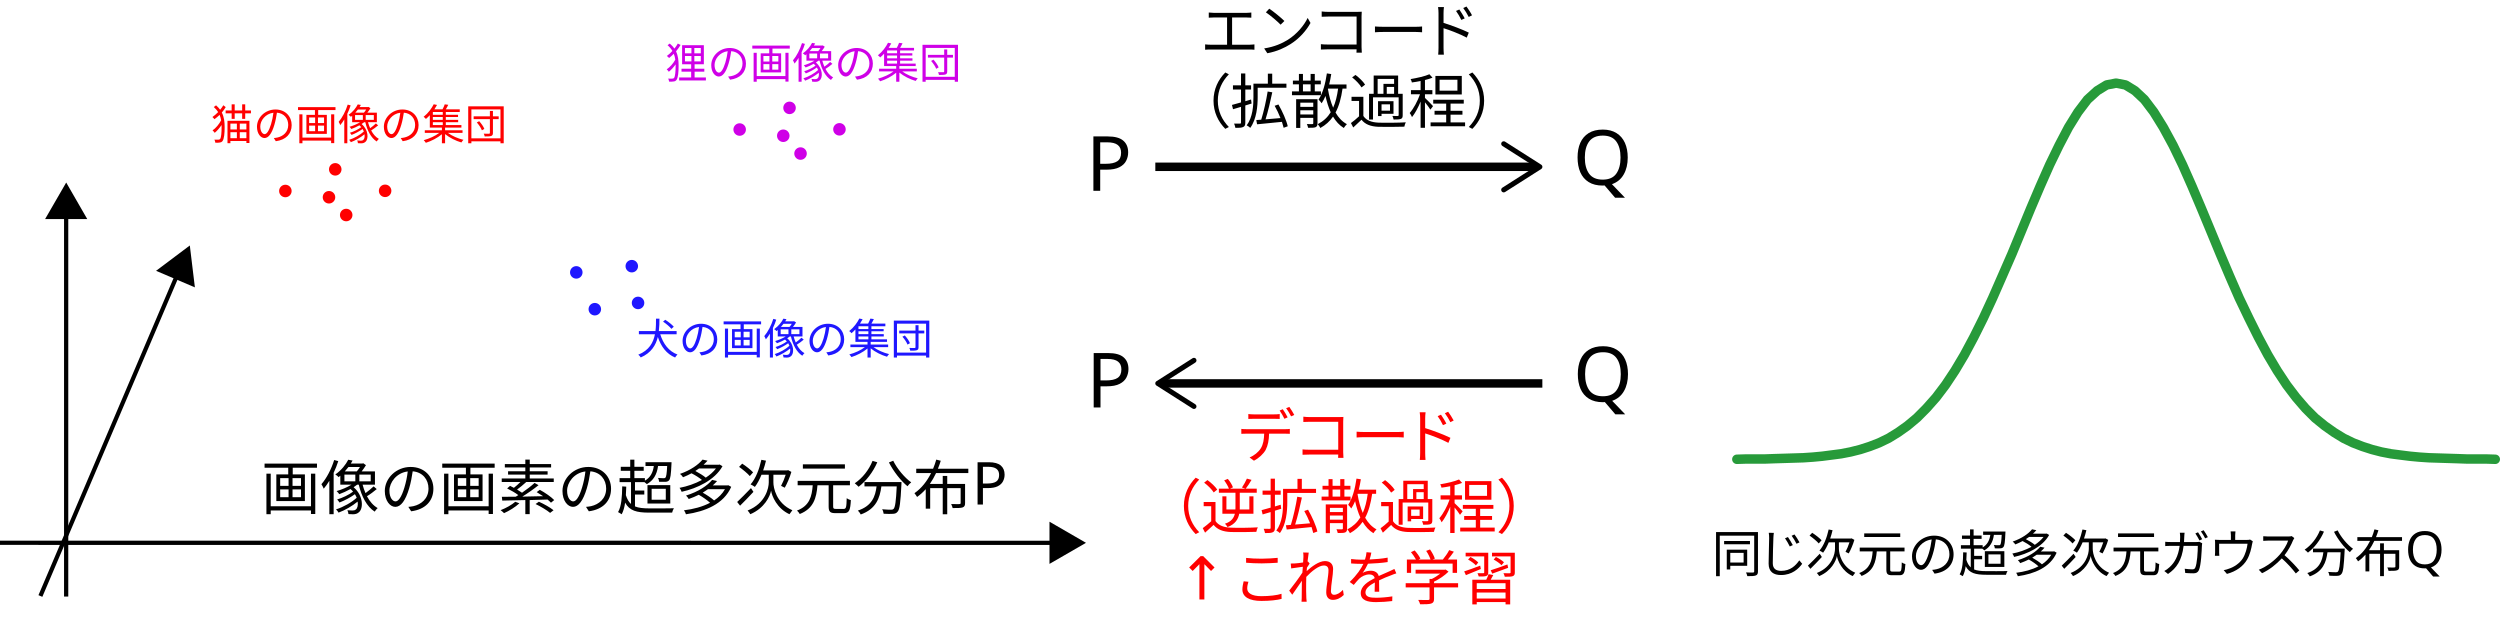
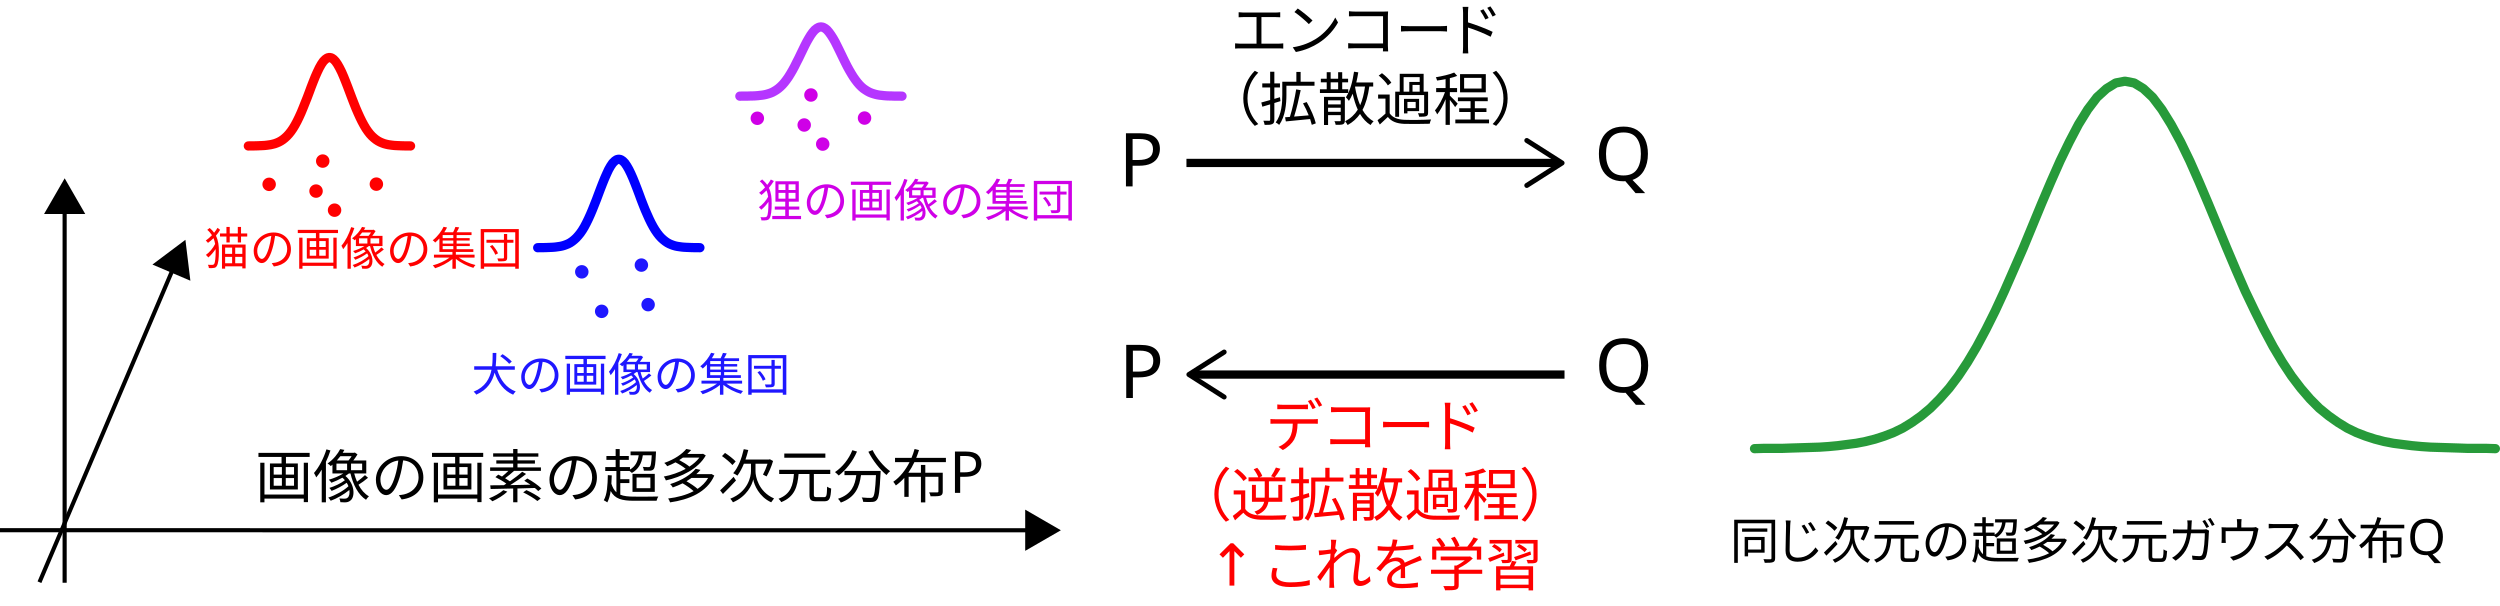
- <svg xmlns="http://www.w3.org/2000/svg" id="_レイヤー_1" data-name="レイヤー 1" viewBox="0 0 590.98 146.46">
+ <svg xmlns="http://www.w3.org/2000/svg" id="_レイヤー_1" data-name="レイヤー 1" viewBox="0 0 604.98 146.46">
  <defs>
    <style>
-       .cls-1, .cls-2, .cls-3 {
+       .cls-1, .cls-2, .cls-3, .cls-4, .cls-5, .cls-6, .cls-7 {
+         font-family: KozGoPr6N-Regular-83pv-RKSJ-H, 'Kozuka Gothic Pr6N';
+       }
+ 
+       .cls-1, .cls-2, .cls-4 {
+         font-size: 11px;
+       }
+ 
+       .cls-1, .cls-8 {
+         fill: #cf00e7;
+       }
+ 
+       .cls-2, .cls-3, .cls-9 {
        fill: red;
      }

-       .cls-1, .cls-4, .cls-5, .cls-6, .cls-7, .cls-3, .cls-8 {
-         font-family: KozGoPr6N-Regular-90ms-RKSJ-H, 'Kozuka Gothic Pr6N';
-       }
- 
-       .cls-1, .cls-6, .cls-7 {
-         font-size: 10px;
-       }
- 
-       .cls-9, .cls-6 {
+       .cls-3, .cls-7 {
+         font-size: 14px;
+       }
+ 
+       .cls-4, .cls-10 {
        fill: #1f17ff;
      }

-       .cls-10, .cls-11, .cls-12 {
+       .cls-11 {
+         stroke: red;
+       }
+ 
+       .cls-11, .cls-12, .cls-13, .cls-14, .cls-15, .cls-16 {
        fill: none;
      }

-       .cls-10, .cls-12 {
-         stroke: #000;
-         stroke-miterlimit: 10;
-       }
- 
-       .cls-13 {
-         letter-spacing: -.03em;
-       }
- 
-       .cls-14 {
-         letter-spacing: -.1em;
-       }
- 
-       .cls-15 {
-         letter-spacing: -.04em;
-       }
- 
-       .cls-16 {
-         letter-spacing: -.13em;
-       }
- 
-       .cls-17 {
-         letter-spacing: -.02em;
-       }
- 
-       .cls-11 {
-         stroke: #279a3a;
+       .cls-11, .cls-12, .cls-14, .cls-16 {
        stroke-linecap: round;
        stroke-linejoin: round;
        stroke-width: 2.24px;
      }

+       .cls-5 {
+         font-size: 12px;
+       }
+ 
+       .cls-6 {
+         font-size: 18px;
+       }
+ 
      .cls-12 {
+         stroke: #279a3a;
+       }
+ 
+       .cls-13, .cls-15 {
+         stroke: #000;
+         stroke-miterlimit: 10;
+       }
+ 
+       .cls-14 {
+         stroke: blue;
+       }
+ 
+       .cls-15 {
        stroke-width: 2px;
      }

+       .cls-17 {
+         letter-spacing: -.48em;
+       }
+ 
      .cls-18 {
+         letter-spacing: -.09em;
+       }
+ 
+       .cls-19 {
+         letter-spacing: -.1em;
+       }
+ 
+       .cls-20 {
+         letter-spacing: -.1em;
+       }
+ 
+       .cls-21 {
+         letter-spacing: -.07em;
+       }
+ 
+       .cls-22 {
+         letter-spacing: -.06em;
+       }
+ 
+       .cls-23 {
+         letter-spacing: -.13em;
+       }
+ 
+       .cls-24 {
+         letter-spacing: -.02em;
+       }
+ 
+       .cls-25 {
+         letter-spacing: -.02em;
+       }
+ 
+       .cls-26 {
        letter-spacing: -.05em;
      }

-       .cls-19 {
-         letter-spacing: -.07em;
-       }
- 
-       .cls-4, .cls-3 {
-         font-size: 14px;
-       }
- 
-       .cls-20 {
-         letter-spacing: -.02em;
-       }
- 
-       .cls-5 {
-         font-size: 18px;
-       }
- 
-       .cls-21 {
-         letter-spacing: -.06em;
-       }
- 
-       .cls-22 {
-         letter-spacing: -.09em;
-       }
- 
-       .cls-7, .cls-23 {
-         fill: #cf00e7;
-       }
- 
-       .cls-24 {
+       .cls-27 {
+         letter-spacing: -.04em;
+       }
+ 
+       .cls-28 {
+         letter-spacing: -.04em;
+       }
+ 
+       .cls-29 {
        letter-spacing: -.03em;
      }

-       .cls-25 {
-         letter-spacing: -.04em;
-       }
- 
-       .cls-8 {
-         font-size: 12px;
-       }
- 
-       .cls-26 {
-         letter-spacing: -.1em;
-       }
- 
-       .cls-27 {
-         letter-spacing: -.48em;
+       .cls-30 {
+         letter-spacing: -.03em;
+       }
+ 
+       .cls-16 {
+         stroke: #b536ff;
      }
    </style>
  </defs>
-   <text class="cls-8" transform="translate(404.6 135.23)">
-     <tspan class="cls-26" x="0" y="0">同</tspan>
-     <tspan class="cls-25" x="10.8" y="0">じ</tspan>
+   <text class="cls-5" transform="translate(418.6 135.23)">
+     <tspan class="cls-19" x="0" y="0">同</tspan>
+     <tspan class="cls-27" x="10.8" y="0">じ</tspan>
    <tspan x="22.32" y="0">次元の超多次</tspan>
-     <tspan class="cls-13" x="94.32" y="0">元</tspan>
-     <tspan class="cls-18" x="105.96" y="0">ガ</tspan>
-     <tspan class="cls-14" x="117.36" y="0">ウ</tspan>
-     <tspan class="cls-20" x="128.16" y="0">ス</tspan>
+     <tspan class="cls-30" x="94.32" y="0">元</tspan>
+     <tspan class="cls-26" x="105.96" y="0">ガ</tspan>
+     <tspan class="cls-20" x="117.36" y="0">ウ</tspan>
+     <tspan class="cls-25" x="128.16" y="0">ス</tspan>
    <tspan x="139.92" y="0">分布Q</tspan>
  </text>
-   <text class="cls-4" transform="translate(61.73 120.43)">
+   <text class="cls-7" transform="translate(61.73 120.43)">
    <tspan x="0" y="0">画像の画素の超多次元分布P</tspan>
  </text>
  <g>
-     <line class="cls-10" x1="0" y1="128.31" x2="249.55" y2="128.32" />
+     <line class="cls-13" x1="0" y1="128.31" x2="249.55" y2="128.32" />
    <polygon points="248.09 133.3 256.72 128.32 248.09 123.33 248.09 133.3" />
  </g>
  <g>
-     <line class="cls-10" x1="15.64" y1="141.02" x2="15.64" y2="50.33" />
+     <line class="cls-13" x1="15.64" y1="141.02" x2="15.64" y2="50.33" />
    <polygon points="20.63 51.79 15.65 43.15 10.66 51.79 20.63 51.79" />
  </g>
  <g>
-     <line class="cls-10" x1="9.55" y1="140.89" x2="42.05" y2="64.63" />
+     <line class="cls-13" x1="9.55" y1="140.89" x2="42.05" y2="64.63" />
    <polygon points="46.07 67.93 44.87 58.03 36.89 64.02 46.07 67.93" />
  </g>
-   <circle class="cls-9" cx="140.61" cy="73.09" r="1.48" />
-   <text class="cls-6" transform="translate(150.48 83.72)">
-     <tspan x="0" y="0">犬の画像の集団</tspan>
-   </text>
-   <circle class="cls-9" cx="150.83" cy="71.61" r="1.48" />
-   <circle class="cls-9" cx="149.35" cy="62.92" r="1.48" />
-   <circle class="cls-9" cx="136.23" cy="64.39" r="1.48" />
-   <circle class="cls-2" cx="77.77" cy="46.63" r="1.48" />
-   <text class="cls-1" transform="translate(49.87 33.07)">
-     <tspan x="0" y="0">猫の画像の集団</tspan>
-   </text>
-   <circle class="cls-2" cx="67.46" cy="45.15" r="1.48" />
-   <circle class="cls-2" cx="79.25" cy="40.03" r="1.48" />
-   <circle class="cls-2" cx="91.04" cy="45.11" r="1.48" />
-   <circle class="cls-2" cx="81.84" cy="50.83" r="1.48" />
-   <circle class="cls-23" cx="185.16" cy="32.09" r="1.48" />
-   <text class="cls-7" transform="translate(157.26 18.53)">
-     <tspan x="0" y="0">狸の画像の集団</tspan>
-   </text>
-   <circle class="cls-23" cx="174.85" cy="30.62" r="1.48" />
-   <circle class="cls-23" cx="186.64" cy="25.5" r="1.48" />
-   <circle class="cls-23" cx="198.44" cy="30.57" r="1.48" />
-   <circle class="cls-23" cx="189.24" cy="36.3" r="1.48" />
-   <g>
-     <line class="cls-12" x1="273.11" y1="39.43" x2="363.16" y2="39.43" />
-     <path d="M354.96,45.19c-.18-.28-.09-.65.19-.83l7.74-4.93-7.74-4.93c-.28-.18-.36-.55-.19-.83.18-.28.55-.36.83-.18l8.54,5.44c.17.11.28.3.28.51s-.11.4-.28.51l-8.54,5.44c-.1.06-.21.09-.32.09-.2,0-.39-.1-.51-.28Z" />
-   </g>
-   <text class="cls-4" transform="translate(283.71 12.32)">
-     <tspan class="cls-21" x="0" y="0">エン</tspan>
-     <tspan class="cls-24" x="26.32" y="0">コ</tspan>
-     <tspan class="cls-16" x="39.9" y="0">ー</tspan>
-     <tspan class="cls-17" x="52.08" y="0">ド</tspan>
-     <tspan class="cls-20" x="-6.58" y="16.8">（</tspan>
+   <g>
+     <line class="cls-15" x1="287.11" y1="39.43" x2="377.16" y2="39.43" />
+     <path d="M368.96,45.19c-.18-.28-.09-.65.19-.83l7.74-4.93-7.74-4.93c-.28-.18-.36-.55-.19-.83.18-.28.55-.36.83-.18l8.54,5.44c.17.11.28.3.28.51s-.11.4-.28.51l-8.54,5.44c-.1.06-.21.09-.32.09-.2,0-.39-.1-.51-.28Z" />
+   </g>
+   <text class="cls-7" transform="translate(297.71 12.32)">
+     <tspan class="cls-22" x="0" y="0">エン</tspan>
+     <tspan class="cls-29" x="26.32" y="0">コ</tspan>
+     <tspan class="cls-23" x="39.9" y="0">ー</tspan>
+     <tspan class="cls-24" x="52.08" y="0">ド</tspan>
+     <tspan class="cls-25" x="-6.58" y="16.8">（</tspan>
    <tspan x="7.14" y="16.8">拡散過</tspan>
-     <tspan class="cls-17" x="49.14" y="16.8">程</tspan>
-     <tspan class="cls-27" x="62.86" y="16.8">）</tspan>
-   </text>
-   <polyline class="cls-11" points="410.58 108.57 412.82 108.5 415.05 108.5 417.28 108.5 419.51 108.42 421.82 108.35 424.05 108.28 426.28 108.21 428.51 108.06 430.74 107.85 432.98 107.56 435.21 107.27 437.44 106.84 439.74 106.26 441.98 105.54 444.21 104.68 446.44 103.6 448.67 102.23 450.9 100.65 453.14 98.78 455.37 96.54 457.67 93.95 459.9 91 462.14 87.62 464.37 83.87 466.6 79.7 468.83 75.23 471.06 70.41 473.3 65.3 475.6 60.04 477.83 54.64 480.06 49.24 482.3 43.98 484.53 38.94 486.76 34.34 488.99 30.09 491.22 26.49 493.46 23.54 495.76 21.45 497.99 20.08 500.22 19.65 502.46 20.08 504.69 21.45 506.92 23.54 509.15 26.49 511.38 30.09 513.69 34.34 515.92 38.94 518.15 43.98 520.38 49.24 522.62 54.64 524.85 60.04 527.08 65.3 529.31 70.41 531.62 75.23 533.85 79.7 536.08 83.87 538.31 87.62 540.54 91 542.78 93.95 545.01 96.54 547.24 98.78 549.54 100.65 551.78 102.23 554.01 103.6 556.24 104.68 558.47 105.54 560.7 106.26 562.94 106.84 565.17 107.27 567.4 107.56 569.7 107.85 571.94 108.06 574.17 108.21 576.4 108.28 578.63 108.35 580.86 108.42 583.1 108.5 585.33 108.5 587.63 108.5 589.86 108.57" />
-   <text class="cls-5" transform="translate(256.72 45.11)">
+     <tspan class="cls-24" x="49.14" y="16.8">程</tspan>
+     <tspan class="cls-17" x="62.86" y="16.8">）</tspan>
+   </text>
+   <polyline class="cls-12" points="424.58 108.57 426.82 108.5 429.05 108.5 431.28 108.5 433.51 108.42 435.82 108.35 438.05 108.28 440.28 108.21 442.51 108.06 444.74 107.85 446.98 107.56 449.21 107.27 451.44 106.84 453.74 106.26 455.98 105.54 458.21 104.68 460.44 103.6 462.67 102.23 464.9 100.65 467.14 98.78 469.37 96.54 471.67 93.95 473.9 91 476.14 87.62 478.37 83.87 480.6 79.7 482.83 75.23 485.06 70.41 487.3 65.3 489.6 60.04 491.83 54.64 494.06 49.24 496.3 43.98 498.53 38.94 500.76 34.34 502.99 30.09 505.22 26.49 507.46 23.54 509.76 21.45 511.99 20.08 514.22 19.65 516.46 20.08 518.69 21.45 520.92 23.54 523.15 26.49 525.38 30.09 527.69 34.34 529.92 38.94 532.15 43.98 534.38 49.24 536.62 54.64 538.85 60.04 541.08 65.3 543.31 70.41 545.62 75.23 547.85 79.7 550.08 83.87 552.31 87.62 554.54 91 556.78 93.95 559.01 96.54 561.24 98.78 563.54 100.65 565.78 102.23 568.01 103.6 570.24 104.68 572.47 105.54 574.7 106.26 576.94 106.84 579.17 107.27 581.4 107.56 583.7 107.85 585.94 108.06 588.17 108.21 590.4 108.28 592.63 108.35 594.86 108.42 597.1 108.5 599.33 108.5 601.63 108.5 603.86 108.57" />
+   <text class="cls-6" transform="translate(270.72 45.11)">
    <tspan x="0" y="0">P</tspan>
  </text>
-   <text class="cls-5" transform="translate(371.83 43.68)">
+   <text class="cls-6" transform="translate(385.83 43.68)">
    <tspan x="0" y="0">Q</tspan>
  </text>
  <g>
-     <line class="cls-12" x1="364.6" y1="90.64" x2="274.55" y2="90.64" />
-     <path d="M282.75,84.88c.18.28.09.65-.19.83l-7.74,4.93,7.74,4.93c.28.18.36.55.19.83-.18.28-.55.36-.83.18l-8.54-5.44c-.17-.11-.28-.3-.28-.51s.11-.4.28-.51l8.54-5.44c.1-.06.21-.09.32-.09.2,0,.39.1.51.28Z" />
-   </g>
-   <text class="cls-3" transform="translate(292.25 108.11)">
-     <tspan class="cls-15" x="0" y="0">デ</tspan>
-     <tspan class="cls-24" x="13.44" y="0">コ</tspan>
-     <tspan class="cls-16" x="27.02" y="0">ー</tspan>
-     <tspan class="cls-20" x="39.2" y="0">ド</tspan>
-     <tspan class="cls-20" x="-22.12" y="16.8">（</tspan>
+     <line class="cls-15" x1="378.6" y1="90.64" x2="288.55" y2="90.64" />
+     <path d="M296.75,84.88c.18.28.09.65-.19.83l-7.74,4.93,7.74,4.93c.28.18.36.55.19.83-.18.28-.55.36-.83.18l-8.54-5.44c-.17-.11-.28-.3-.28-.51s.11-.4.28-.51l8.54-5.44c.1-.06.21-.09.32-.09.2,0,.39.1.51.28Z" />
+   </g>
+   <text class="cls-3" transform="translate(306.25 108.11)">
+     <tspan class="cls-28" x="0" y="0">デ</tspan>
+     <tspan class="cls-29" x="13.44" y="0">コ</tspan>
+     <tspan class="cls-23" x="27.02" y="0">ー</tspan>
+     <tspan class="cls-25" x="39.2" y="0">ド</tspan>
+     <tspan class="cls-25" x="-22.12" y="16.8">（</tspan>
    <tspan x="-8.4" y="16.8">逆拡散過</tspan>
-     <tspan class="cls-17" x="47.6" y="16.8">程</tspan>
-     <tspan class="cls-27" x="61.32" y="16.8">）</tspan>
-     <tspan class="cls-19" x="-14" y="33.6">↑</tspan>
-     <tspan class="cls-22" x="-.98" y="33.6">こ</tspan>
-     <tspan class="cls-17" x="11.76" y="33.6">れを</tspan>
+     <tspan class="cls-24" x="47.6" y="16.8">程</tspan>
+     <tspan class="cls-17" x="61.32" y="16.8">）</tspan>
+     <tspan class="cls-21" x="-14" y="33.6">↑</tspan>
+     <tspan class="cls-18" x="-.98" y="33.6">こ</tspan>
+     <tspan class="cls-24" x="11.76" y="33.6">れを</tspan>
    <tspan x="39.2" y="33.6">学習</tspan>
  </text>
-   <text class="cls-5" transform="translate(256.79 96.32)">
+   <text class="cls-6" transform="translate(270.79 96.32)">
    <tspan x="0" y="0">P</tspan>
  </text>
-   <text class="cls-5" transform="translate(371.89 94.89)">
+   <text class="cls-6" transform="translate(385.89 94.89)">
    <tspan x="0" y="0">Q</tspan>
  </text>
+   <g>
+     <circle class="cls-10" cx="145.6" cy="75.34" r="1.63" />
+     <text class="cls-4" transform="translate(114.16 94.64)">
+       <tspan x="0" y="0">犬の画像の集団</tspan>
+     </text>
+     <circle class="cls-10" cx="156.84" cy="73.72" r="1.63" />
+     <circle class="cls-10" cx="155.21" cy="64.15" r="1.63" />
+     <circle class="cls-10" cx="140.79" cy="65.78" r="1.63" />
+     <circle class="cls-9" cx="76.48" cy="46.24" r="1.63" />
+     <text class="cls-2" transform="translate(49.42 64.15)">
+       <tspan x="0" y="0">猫の画像の集団</tspan>
+     </text>
+     <circle class="cls-9" cx="65.13" cy="44.61" r="1.63" />
+     <circle class="cls-9" cx="78.1" cy="38.98" r="1.63" />
+     <circle class="cls-9" cx="91.08" cy="44.56" r="1.63" />
+     <circle class="cls-9" cx="80.96" cy="50.86" r="1.63" />
+     <circle class="cls-8" cx="194.61" cy="30.25" r="1.63" />
+     <text class="cls-1" transform="translate(183.27 52.49)">
+       <tspan x="0" y="0">狸の画像の集団</tspan>
+     </text>
+     <circle class="cls-8" cx="183.27" cy="28.62" r="1.63" />
+     <circle class="cls-8" cx="196.24" cy="22.99" r="1.63" />
+     <circle class="cls-8" cx="209.21" cy="28.57" r="1.63" />
+     <circle class="cls-8" cx="199.09" cy="34.87" r="1.63" />
+     <polyline class="cls-11" points="60.1 35.32 60.59 35.3 61.08 35.3 61.57 35.3 62.06 35.29 62.56 35.27 63.05 35.25 63.54 35.23 64.03 35.2 64.52 35.15 65.01 35.08 65.5 35.01 65.98 34.9 66.49 34.77 66.98 34.59 67.47 34.38 67.95 34.12 68.44 33.8 68.93 33.41 69.42 32.96 69.91 32.43 70.41 31.8 70.9 31.09 71.39 30.28 71.88 29.37 72.37 28.37 72.86 27.29 73.34 26.13 73.83 24.9 74.34 23.63 74.83 22.33 75.31 21.03 75.8 19.77 76.29 18.55 76.78 17.44 77.27 16.42 77.76 15.55 78.25 14.84 78.75 14.34 79.24 14.01 79.73 13.91 80.22 14.01 80.71 14.34 81.19 14.84 81.68 15.55 82.17 16.42 82.68 17.44 83.16 18.55 83.65 19.77 84.14 21.03 84.63 22.33 85.12 23.63 85.61 24.9 86.1 26.13 86.6 27.29 87.09 28.37 87.58 29.37 88.07 30.28 88.55 31.09 89.04 31.8 89.53 32.43 90.02 32.96 90.52 33.41 91.01 33.8 91.5 34.12 91.99 34.38 92.48 34.59 92.97 34.77 93.46 34.9 93.95 35.01 94.43 35.08 94.94 35.15 95.43 35.2 95.92 35.23 96.4 35.25 96.89 35.27 97.38 35.29 97.87 35.3 98.36 35.3 98.86 35.3 99.35 35.32" />
+     <polyline class="cls-14" points="130.12 59.94 130.61 59.92 131.1 59.92 131.59 59.92 132.07 59.91 132.58 59.89 133.07 59.87 133.56 59.85 134.04 59.82 134.53 59.77 135.02 59.7 135.51 59.63 136 59.53 136.5 59.39 136.99 59.21 137.48 59.01 137.97 58.75 138.46 58.42 138.95 58.03 139.44 57.58 139.92 57.05 140.43 56.42 140.92 55.71 141.41 54.9 141.89 53.99 142.38 52.99 142.87 51.91 143.36 50.75 143.85 49.52 144.35 48.26 144.84 46.95 145.33 45.65 145.82 44.39 146.31 43.18 146.8 42.07 147.28 41.04 147.77 40.18 148.26 39.46 148.77 38.96 149.25 38.63 149.74 38.53 150.23 38.63 150.72 38.96 151.21 39.46 151.7 40.18 152.19 41.04 152.69 42.07 153.18 43.18 153.67 44.39 154.16 45.65 154.65 46.95 155.13 48.26 155.62 49.52 156.11 50.75 156.62 51.91 157.1 52.99 157.59 53.99 158.08 54.9 158.57 55.71 159.06 56.42 159.55 57.05 160.04 57.58 160.54 58.03 161.03 58.42 161.52 58.75 162.01 59.01 162.49 59.21 162.98 59.39 163.47 59.53 163.96 59.63 164.45 59.7 164.95 59.77 165.44 59.82 165.93 59.85 166.42 59.87 166.91 59.89 167.4 59.91 167.89 59.92 168.37 59.92 168.88 59.92 169.37 59.94" />
+     <polyline class="cls-16" points="179.04 23.27 179.52 23.26 180.01 23.26 180.5 23.26 180.99 23.25 181.49 23.23 181.98 23.22 182.47 23.21 182.96 23.18 183.45 23.14 183.94 23.08 184.43 23.03 184.92 22.95 185.42 22.84 185.91 22.7 186.4 22.54 186.89 22.34 187.37 22.08 187.86 21.78 188.35 21.43 188.84 21.01 189.34 20.52 189.83 19.96 190.32 19.32 190.81 18.62 191.3 17.83 191.79 16.99 192.28 16.08 192.76 15.11 193.27 14.12 193.76 13.1 194.25 12.09 194.73 11.1 195.22 10.14 195.71 9.28 196.2 8.48 196.69 7.8 197.18 7.24 197.68 6.85 198.17 6.59 198.66 6.51 199.15 6.59 199.64 6.85 200.13 7.24 200.61 7.8 201.1 8.48 201.61 9.28 202.1 10.14 202.58 11.1 203.07 12.09 203.56 13.1 204.05 14.12 204.54 15.11 205.03 16.08 205.53 16.99 206.02 17.83 206.51 18.62 207 19.32 207.49 19.96 207.97 20.52 208.46 21.01 208.95 21.43 209.46 21.78 209.94 22.08 210.43 22.34 210.92 22.54 211.41 22.7 211.9 22.84 212.39 22.95 212.88 23.03 213.37 23.08 213.87 23.14 214.36 23.18 214.85 23.21 215.34 23.22 215.82 23.23 216.31 23.25 216.8 23.26 217.29 23.26 217.79 23.26 218.28 23.27" />
+   </g>
</svg>
